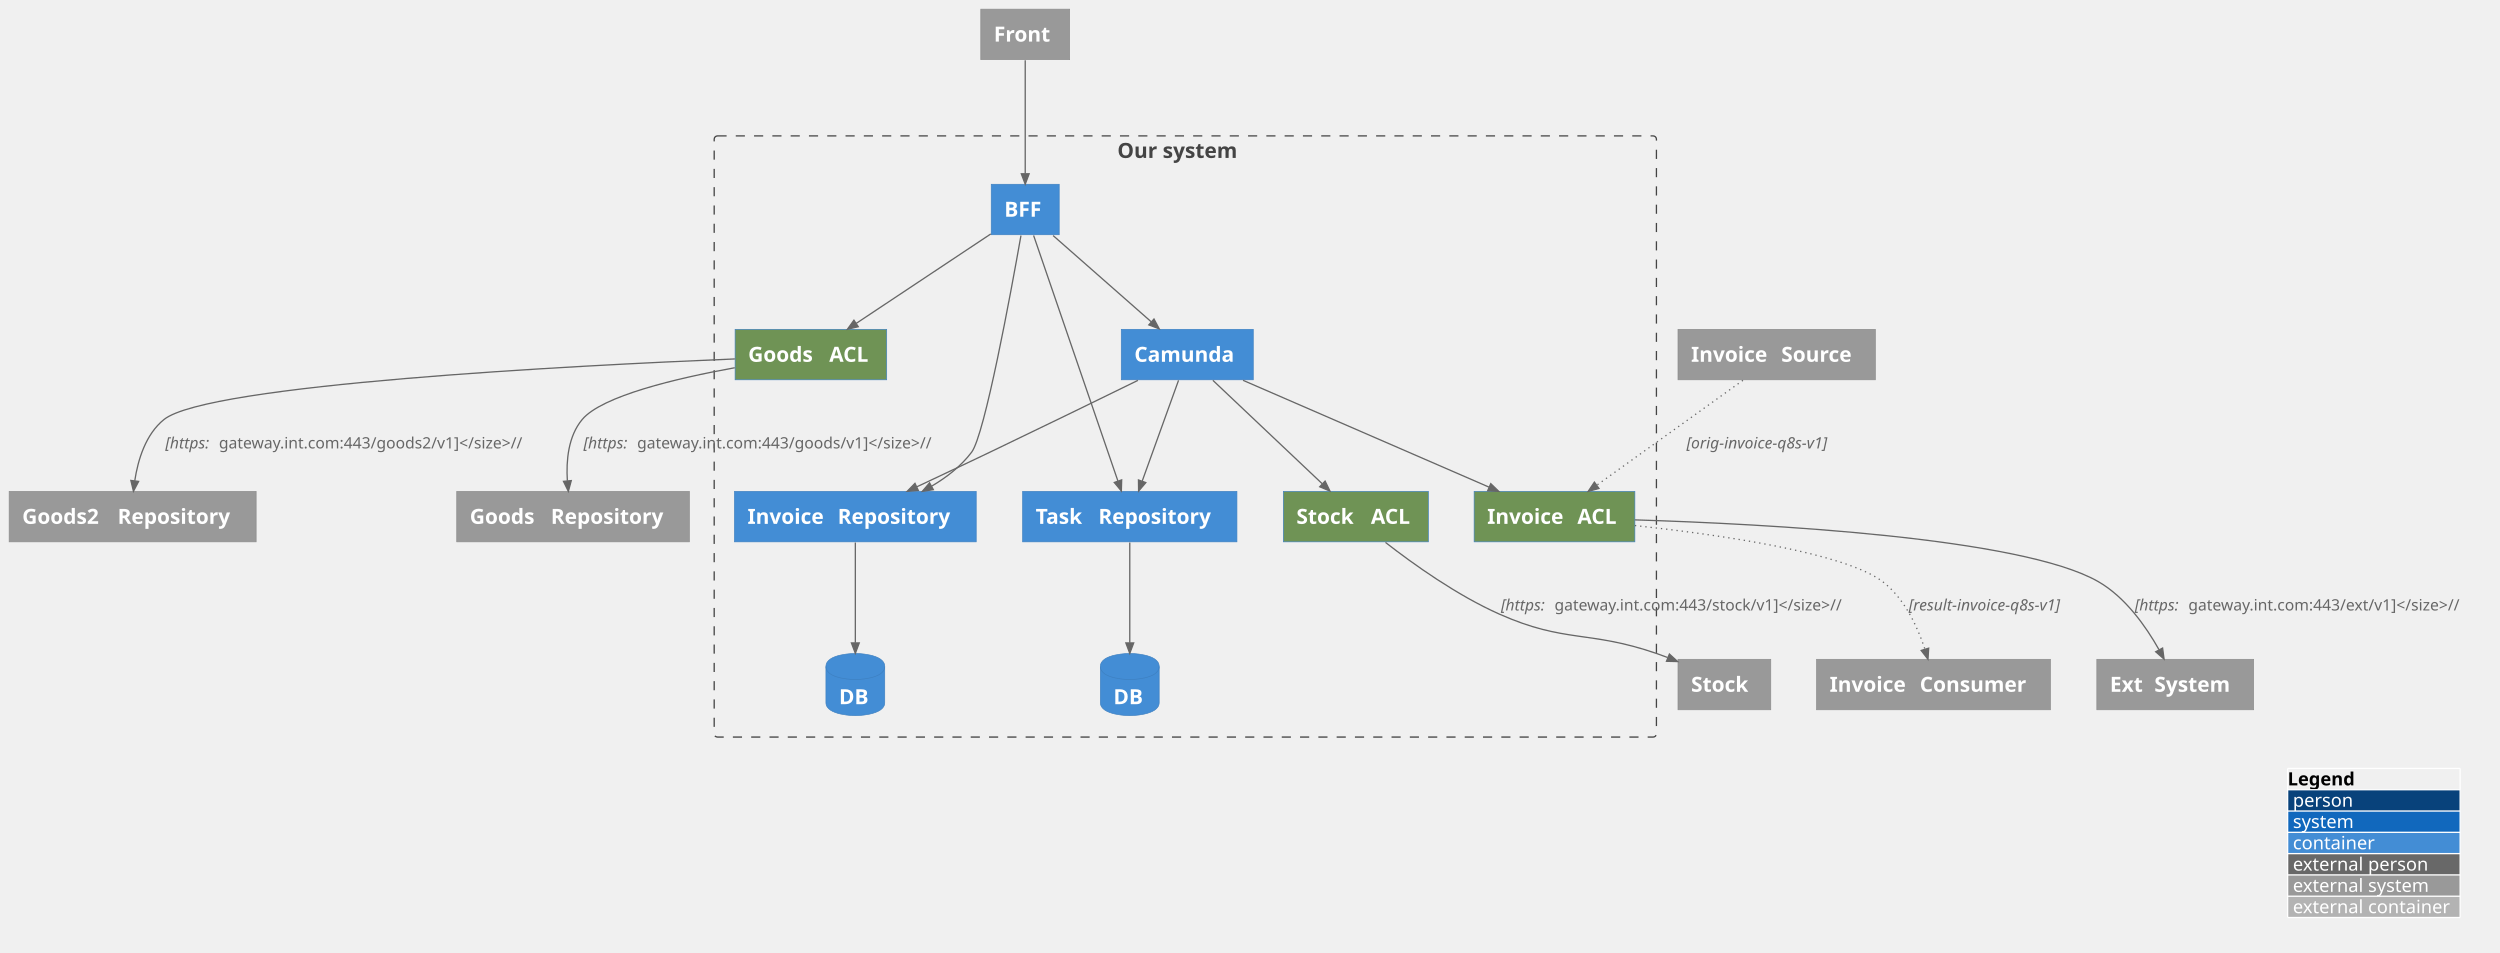
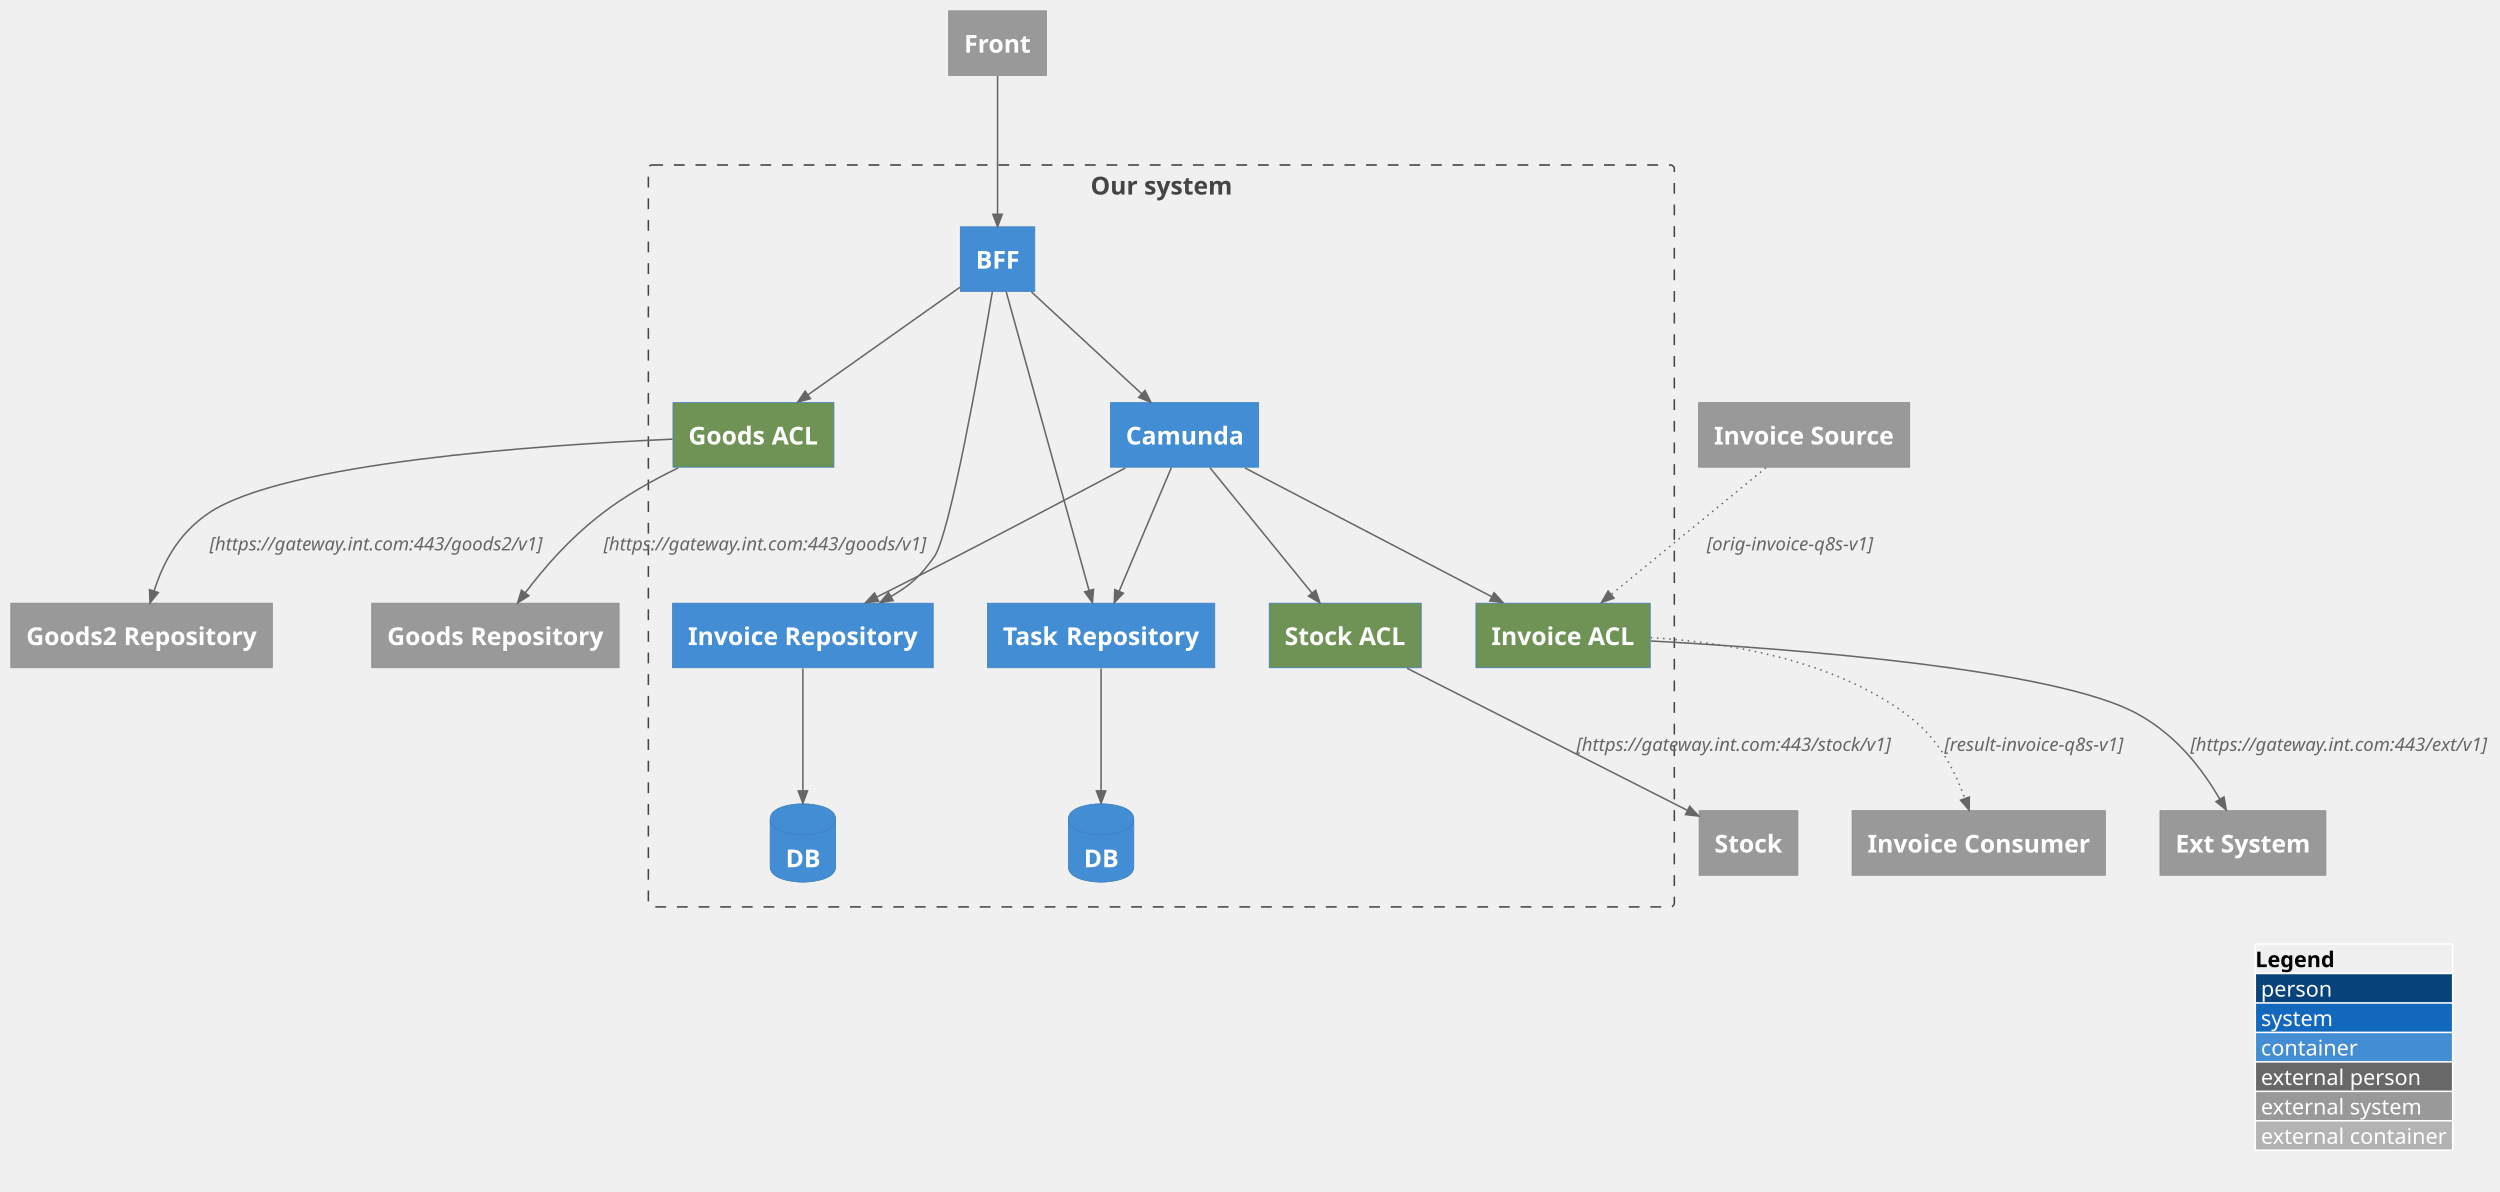
- <svg xmlns="http://www.w3.org/2000/svg" contentStyleType="text/css" height="729px" preserveAspectRatio="none" style="width:1913px;height:729px;background:#FFFFFF;" version="1.1" viewBox="0 0 1913 729" width="1913px" zoomAndPan="magnify">
+ <svg xmlns="http://www.w3.org/2000/svg" contentStyleType="text/css" data-diagram-type="DESCRIPTION" height="771px" preserveAspectRatio="none" style="width:1618px;height:771px;background:#FFFFFF;" version="1.1" viewBox="0 0 1618 771" width="1618px" zoomAndPan="magnify">
  <defs />
  <g>
-     <g id="cluster_our_system">
-       <rect fill="none" height="460" rx="2.5" ry="2.5" style="stroke:#444444;stroke-width:1.0;stroke-dasharray:7.0,7.0;" width="721" x="546.5" y="104" />
-       <text fill="#444444" font-family="sans-serif" font-size="16" font-weight="bold" lengthAdjust="spacing" textLength="104" x="855" y="120.852">Our system</text>
-     </g>
-     <g id="elem_bff">
-       <rect fill="#438DD5" height="38.625" style="stroke:#3C7FC0;stroke-width:0.5;" width="52" x="758.5" y="141" />
-       <text fill="#FFFFFF" font-family="sans-serif" font-size="16" font-weight="bold" lengthAdjust="spacing" textLength="32" x="768.5" y="165.852">BFF</text>
-     </g>
-     <g id="elem_goods_acl">
-       <rect fill="#6F9355" height="38.625" style="stroke:#3C7FC0;stroke-width:0.5;" width="116" x="562.5" y="252" />
-       <text fill="#FFFFFF" font-family="sans-serif" font-size="16" font-weight="bold" lengthAdjust="spacing" textLength="56" x="572.5" y="276.852">Goods</text>
-       <text fill="#FFFFFF" font-family="sans-serif" font-size="16" font-weight="bold" lengthAdjust="spacing" textLength="6" x="628.5" y="276.852"> </text>
-       <text fill="#FFFFFF" font-family="sans-serif" font-size="16" font-weight="bold" lengthAdjust="spacing" textLength="34" x="634.5" y="276.852">ACL</text>
-     </g>
-     <g id="elem_camunda">
-       <rect fill="#438DD5" height="38.625" style="stroke:#3C7FC0;stroke-width:0.5;" width="101" x="858" y="252" />
-       <text fill="#FFFFFF" font-family="sans-serif" font-size="16" font-weight="bold" lengthAdjust="spacing" textLength="81" x="868" y="276.852">Camunda</text>
-     </g>
-     <g id="elem_task_repository">
-       <rect fill="#438DD5" height="38.625" style="stroke:#3C7FC0;stroke-width:0.5;" width="164" x="782.5" y="376" />
-       <text fill="#FFFFFF" font-family="sans-serif" font-size="16" font-weight="bold" lengthAdjust="spacing" textLength="42" x="792.5" y="400.852">Task</text>
-       <text fill="#FFFFFF" font-family="sans-serif" font-size="16" font-weight="bold" lengthAdjust="spacing" textLength="6" x="834.5" y="400.852"> </text>
-       <text fill="#FFFFFF" font-family="sans-serif" font-size="16" font-weight="bold" lengthAdjust="spacing" textLength="96" x="840.5" y="400.852">Repository</text>
-     </g>
-     <g id="elem_invoice_repository">
-       <rect fill="#438DD5" height="38.625" style="stroke:#3C7FC0;stroke-width:0.5;" width="185" x="562" y="376" />
-       <text fill="#FFFFFF" font-family="sans-serif" font-size="16" font-weight="bold" lengthAdjust="spacing" textLength="63" x="572" y="400.852">Invoice</text>
-       <text fill="#FFFFFF" font-family="sans-serif" font-size="16" font-weight="bold" lengthAdjust="spacing" textLength="6" x="635" y="400.852"> </text>
-       <text fill="#FFFFFF" font-family="sans-serif" font-size="16" font-weight="bold" lengthAdjust="spacing" textLength="96" x="641" y="400.852">Repository</text>
-     </g>
-     <g id="elem_invoice_acl">
-       <rect fill="#6F9355" height="38.625" style="stroke:#3C7FC0;stroke-width:0.5;" width="123" x="1128" y="376" />
-       <text fill="#FFFFFF" font-family="sans-serif" font-size="16" font-weight="bold" lengthAdjust="spacing" textLength="63" x="1138" y="400.852">Invoice</text>
-       <text fill="#FFFFFF" font-family="sans-serif" font-size="16" font-weight="bold" lengthAdjust="spacing" textLength="6" x="1201" y="400.852"> </text>
-       <text fill="#FFFFFF" font-family="sans-serif" font-size="16" font-weight="bold" lengthAdjust="spacing" textLength="34" x="1207" y="400.852">ACL</text>
-     </g>
-     <g id="elem_stock_acl">
-       <rect fill="#6F9355" height="38.625" style="stroke:#3C7FC0;stroke-width:0.5;" width="111" x="982" y="376" />
-       <text fill="#FFFFFF" font-family="sans-serif" font-size="16" font-weight="bold" lengthAdjust="spacing" textLength="51" x="992" y="400.852">Stock</text>
-       <text fill="#FFFFFF" font-family="sans-serif" font-size="16" font-weight="bold" lengthAdjust="spacing" textLength="6" x="1043" y="400.852"> </text>
-       <text fill="#FFFFFF" font-family="sans-serif" font-size="16" font-weight="bold" lengthAdjust="spacing" textLength="34" x="1049" y="400.852">ACL</text>
-     </g>
-     <g id="elem_task_repository_db">
-       <path d="M842,510 C842,500 864.5,500 864.5,500 C864.5,500 887,500 887,510 L887,537.625 C887,547.625 864.5,547.625 864.5,547.625 C864.5,547.625 842,547.625 842,537.625 L842,510 " fill="#438DD5" style="stroke:#3C7FC0;stroke-width:0.5;" />
-       <path d="M842,510 C842,520 864.5,520 864.5,520 C864.5,520 887,520 887,510 " fill="none" style="stroke:#3C7FC0;stroke-width:0.5;" />
-       <text fill="#FFFFFF" font-family="sans-serif" font-size="16" font-weight="bold" lengthAdjust="spacing" textLength="25" x="852" y="538.852">DB</text>
-     </g>
-     <g id="elem_invoice_repository_db">
-       <path d="M632,510 C632,500 654.5,500 654.5,500 C654.5,500 677,500 677,510 L677,537.625 C677,547.625 654.5,547.625 654.5,547.625 C654.5,547.625 632,547.625 632,537.625 L632,510 " fill="#438DD5" style="stroke:#3C7FC0;stroke-width:0.5;" />
-       <path d="M632,510 C632,520 654.5,520 654.5,520 C654.5,520 677,520 677,510 " fill="none" style="stroke:#3C7FC0;stroke-width:0.5;" />
-       <text fill="#FFFFFF" font-family="sans-serif" font-size="16" font-weight="bold" lengthAdjust="spacing" textLength="25" x="642" y="538.852">DB</text>
-     </g>
-     <g id="elem_stock">
-       <rect fill="#999999" height="38.625" style="stroke:#8A8A8A;stroke-width:0.5;" width="71" x="1284" y="504.5" />
-       <text fill="#FFFFFF" font-family="sans-serif" font-size="16" font-weight="bold" lengthAdjust="spacing" textLength="51" x="1294" y="529.352">Stock</text>
-     </g>
-     <g id="elem_ext_system">
-       <rect fill="#999999" height="38.625" style="stroke:#8A8A8A;stroke-width:0.5;" width="120" x="1604.5" y="504.5" />
-       <text fill="#FFFFFF" font-family="sans-serif" font-size="16" font-weight="bold" lengthAdjust="spacing" textLength="28" x="1614.5" y="529.352">Ext</text>
-       <text fill="#FFFFFF" font-family="sans-serif" font-size="16" font-weight="bold" lengthAdjust="spacing" textLength="6" x="1642.5" y="529.352"> </text>
-       <text fill="#FFFFFF" font-family="sans-serif" font-size="16" font-weight="bold" lengthAdjust="spacing" textLength="66" x="1648.5" y="529.352">System</text>
-     </g>
-     <g id="elem_invoice_source">
-       <rect fill="#999999" height="38.625" style="stroke:#8A8A8A;stroke-width:0.5;" width="151" x="1284" y="252" />
-       <text fill="#FFFFFF" font-family="sans-serif" font-size="16" font-weight="bold" lengthAdjust="spacing" textLength="63" x="1294" y="276.852">Invoice</text>
-       <text fill="#FFFFFF" font-family="sans-serif" font-size="16" font-weight="bold" lengthAdjust="spacing" textLength="6" x="1357" y="276.852"> </text>
-       <text fill="#FFFFFF" font-family="sans-serif" font-size="16" font-weight="bold" lengthAdjust="spacing" textLength="62" x="1363" y="276.852">Source</text>
-     </g>
-     <g id="elem_invoice_dest">
-       <rect fill="#999999" height="38.625" style="stroke:#8A8A8A;stroke-width:0.5;" width="179" x="1390" y="504.5" />
-       <text fill="#FFFFFF" font-family="sans-serif" font-size="16" font-weight="bold" lengthAdjust="spacing" textLength="63" x="1400" y="529.352">Invoice</text>
-       <text fill="#FFFFFF" font-family="sans-serif" font-size="16" font-weight="bold" lengthAdjust="spacing" textLength="6" x="1463" y="529.352"> </text>
-       <text fill="#FFFFFF" font-family="sans-serif" font-size="16" font-weight="bold" lengthAdjust="spacing" textLength="90" x="1469" y="529.352">Consumer</text>
-     </g>
-     <g id="elem_goods_repository">
-       <rect fill="#999999" height="38.625" style="stroke:#8A8A8A;stroke-width:0.5;" width="178" x="349.5" y="376" />
-       <text fill="#FFFFFF" font-family="sans-serif" font-size="16" font-weight="bold" lengthAdjust="spacing" textLength="56" x="359.5" y="400.852">Goods</text>
-       <text fill="#FFFFFF" font-family="sans-serif" font-size="16" font-weight="bold" lengthAdjust="spacing" textLength="6" x="415.5" y="400.852"> </text>
-       <text fill="#FFFFFF" font-family="sans-serif" font-size="16" font-weight="bold" lengthAdjust="spacing" textLength="96" x="421.5" y="400.852">Repository</text>
-     </g>
-     <g id="elem_goods2_repository">
-       <rect fill="#999999" height="38.625" style="stroke:#8A8A8A;stroke-width:0.5;" width="189" x="7" y="376" />
-       <text fill="#FFFFFF" font-family="sans-serif" font-size="16" font-weight="bold" lengthAdjust="spacing" textLength="67" x="17" y="400.852">Goods2</text>
-       <text fill="#FFFFFF" font-family="sans-serif" font-size="16" font-weight="bold" lengthAdjust="spacing" textLength="6" x="84" y="400.852"> </text>
-       <text fill="#FFFFFF" font-family="sans-serif" font-size="16" font-weight="bold" lengthAdjust="spacing" textLength="96" x="90" y="400.852">Repository</text>
-     </g>
-     <g id="elem_front">
-       <rect fill="#999999" height="38.625" style="stroke:#8A8A8A;stroke-width:0.5;" width="68" x="750.5" y="7" />
-       <text fill="#FFFFFF" font-family="sans-serif" font-size="16" font-weight="bold" lengthAdjust="spacing" textLength="48" x="760.5" y="31.852">Front</text>
-     </g>
-     <g id="link_front_bff">
-       <path d="M784.5,46.13 C784.5,68.73 784.5,107 784.5,132.75 " fill="none" id="front-to-bff" style="stroke:#666666;stroke-width:1.0;" />
-       <polygon fill="#666666" points="784.5,140.96,787.5,132.96,781.5,132.96,784.5,140.96" style="stroke:#666666;stroke-width:1.0;" />
-       <text fill="#666666" font-family="sans-serif" font-size="0" lengthAdjust="spacing" textLength="0" x="785.5" y="77">.</text>
-     </g>
-     <g id="link_bff_camunda">
-       <path d="M805.82,180.24 C826.58,198.49 858.23,226.31 880.91,246.24 " fill="none" id="bff-to-camunda" style="stroke:#666666;stroke-width:1.0;" />
-       <polygon fill="#666666" points="887.05,251.64,883.03,244.101,879.064,248.603,887.05,251.64" style="stroke:#666666;stroke-width:1.0;" />
-       <text fill="#666666" font-family="sans-serif" font-size="0" lengthAdjust="spacing" textLength="0" x="850.5" y="211">.</text>
-     </g>
-     <g id="link_camunda_stock_acl">
-       <path d="M928.09,291.03 C950.44,312.17 987.08,346.82 1011.73,370.13 " fill="none" id="camunda-to-stock_acl" style="stroke:#666666;stroke-width:1.0;" />
-       <polygon fill="#666666" points="1017.72,375.8,1013.969,368.123,1009.846,372.482,1017.72,375.8" style="stroke:#666666;stroke-width:1.0;" />
-       <text fill="#666666" font-family="sans-serif" font-size="0" lengthAdjust="spacing" textLength="0" x="985.5" y="328.5">.</text>
-     </g>
-     <g id="link_stock_acl_stock">
-       <path d="M1060.16,415.06 C1081.49,431.68 1114.95,455.58 1147.5,470 C1197.76,492.27 1215.5,482.15 1267.5,500 C1270.33,500.97 1273.21,502.03 1276.1,503.15 " fill="none" id="stock_acl-to-stock" style="stroke:#666666;stroke-width:1.0;" />
-       <polygon fill="#666666" points="1283.73,506.23,1277.43,500.459,1275.188,506.024,1283.73,506.23" style="stroke:#666666;stroke-width:1.0;" />
-       <text fill="#666666" font-family="sans-serif" font-size="0" lengthAdjust="spacing" textLength="0" x="1292" y="446">.</text>
-       <text fill="#666666" font-family="sans-serif" font-size="12" font-style="italic" lengthAdjust="spacing" textLength="41" x="1148.5" y="467.139">[https:</text>
-       <text fill="#666666" font-family="sans-serif" font-size="12" lengthAdjust="spacing" textLength="246" x="1189.5" y="467.139">gateway.int.com:443/stock/v1]&lt;/size&gt;//</text>
-     </g>
-     <g id="link_bff_goods_acl">
-       <path d="M758.15,179.01 C730.2,197.59 685.93,227.02 655.17,247.46 " fill="none" id="bff-to-goods_acl" style="stroke:#666666;stroke-width:1.0;" />
-       <polygon fill="#666666" points="648.43,251.94,656.752,250.007,653.429,245.011,648.43,251.94" style="stroke:#666666;stroke-width:1.0;" />
-       <text fill="#666666" font-family="sans-serif" font-size="0" lengthAdjust="spacing" textLength="0" x="707.5" y="211">.</text>
-     </g>
-     <g id="link_goods_acl_goods_repository">
-       <path d="M562.25,281.4 C517.4,289.52 460.59,303 445.5,321 C434.8,333.76 433.16,352.51 434.14,367.87 " fill="none" id="goods_acl-to-goods_repository" style="stroke:#666666;stroke-width:1.0;" />
-       <polygon fill="#666666" points="434.91,376,437.14,367.752,431.167,368.32,434.91,376" style="stroke:#666666;stroke-width:1.0;" />
-       <text fill="#666666" font-family="sans-serif" font-size="0" lengthAdjust="spacing" textLength="0" x="592.5" y="322">.</text>
-       <text fill="#666666" font-family="sans-serif" font-size="12" font-style="italic" lengthAdjust="spacing" textLength="41" x="446.5" y="343.139">[https:</text>
-       <text fill="#666666" font-family="sans-serif" font-size="12" lengthAdjust="spacing" textLength="251" x="487.5" y="343.139">gateway.int.com:443/goods/v1]&lt;/size&gt;//</text>
-     </g>
-     <g id="link_goods_acl_goods2_repository">
-       <path d="M562.32,274.66 C438.82,279.75 158.96,294.14 125.5,321 C111.5,332.23 105.58,351.78 103.12,367.89 " fill="none" id="goods_acl-to-goods2_repository" style="stroke:#666666;stroke-width:1.0;" />
-       <polygon fill="#666666" points="102.12,375.94,106.082,368.37,100.128,367.631,102.12,375.94" style="stroke:#666666;stroke-width:1.0;" />
-       <text fill="#666666" font-family="sans-serif" font-size="0" lengthAdjust="spacing" textLength="0" x="276.5" y="322">.</text>
-       <text fill="#666666" font-family="sans-serif" font-size="12" font-style="italic" lengthAdjust="spacing" textLength="41" x="126.5" y="343.139">[https:</text>
-       <text fill="#666666" font-family="sans-serif" font-size="12" lengthAdjust="spacing" textLength="259" x="167.5" y="343.139">gateway.int.com:443/goods2/v1]&lt;/size&gt;//</text>
-     </g>
-     <g id="link_bff_task_repository">
-       <path d="M790.91,180.17 C805.07,221.41 839.05,320.38 855.4,368.01 " fill="none" id="bff-to-task_repository" style="stroke:#666666;stroke-width:1.0;" />
-       <polygon fill="#666666" points="858.06,375.74,858.299,367.199,852.624,369.148,858.06,375.74" style="stroke:#666666;stroke-width:1.0;" />
-       <text fill="#666666" font-family="sans-serif" font-size="0" lengthAdjust="spacing" textLength="0" x="828.5" y="266.5">.</text>
-     </g>
-     <g id="link_task_repository_task_repository_db">
-       <path d="M864.5,415.17 C864.5,435.33 864.5,467.8 864.5,491.84 " fill="none" id="task_repository-to-task_repository_db" style="stroke:#666666;stroke-width:1.0;" />
-       <polygon fill="#666666" points="864.5,499.96,867.5,491.96,861.5,491.96,864.5,499.96" style="stroke:#666666;stroke-width:1.0;" />
-       <text fill="#666666" font-family="sans-serif" font-size="0" lengthAdjust="spacing" textLength="0" x="865.5" y="452.5">.</text>
-     </g>
-     <g id="link_bff_invoice_repository">
-       <path d="M781.24,180.24 C773.43,224.48 753.51,332.7 743.5,346 C735.52,356.59 724.53,365.15 712.99,371.96 " fill="none" id="bff-to-invoice_repository" style="stroke:#666666;stroke-width:1.0;" />
-       <polygon fill="#666666" points="705.76,375.97,714.211,374.71,711.299,369.464,705.76,375.97" style="stroke:#666666;stroke-width:1.0;" />
-       <text fill="#666666" font-family="sans-serif" font-size="0" lengthAdjust="spacing" textLength="0" x="768.5" y="266.5">.</text>
-     </g>
-     <g id="link_invoice_repository_invoice_repository_db">
-       <path d="M654.5,415.17 C654.5,435.33 654.5,467.8 654.5,491.84 " fill="none" id="invoice_repository-to-invoice_repository_db" style="stroke:#666666;stroke-width:1.0;" />
-       <polygon fill="#666666" points="654.5,499.96,657.5,491.96,651.5,491.96,654.5,499.96" style="stroke:#666666;stroke-width:1.0;" />
-       <text fill="#666666" font-family="sans-serif" font-size="0" lengthAdjust="spacing" textLength="0" x="655.5" y="452.5">.</text>
-     </g>
-     <g id="link_camunda_task_repository">
-       <path d="M901.82,291.03 C894.42,311.54 882.43,344.77 874.05,368.03 " fill="none" id="camunda-to-task_repository" style="stroke:#666666;stroke-width:1.0;" />
-       <polygon fill="#666666" points="871.25,375.8,876.789,369.295,871.146,367.257,871.25,375.8" style="stroke:#666666;stroke-width:1.0;" />
-       <text fill="#666666" font-family="sans-serif" font-size="0" lengthAdjust="spacing" textLength="0" x="890.5" y="328.5">.</text>
-     </g>
-     <g id="link_camunda_invoice_repository">
-       <path d="M870.71,291.06 C840.21,306 796.16,327.49 757.5,346 C739.25,354.74 719.12,364.24 701.54,372.51 " fill="none" id="camunda-to-invoice_repository" style="stroke:#666666;stroke-width:1.0;" />
-       <polygon fill="#666666" points="694.17,375.96,702.687,375.276,700.137,369.845,694.17,375.96" style="stroke:#666666;stroke-width:1.0;" />
-       <text fill="#666666" font-family="sans-serif" font-size="0" lengthAdjust="spacing" textLength="0" x="807.5" y="328.5">.</text>
-     </g>
-     <g id="link_camunda_invoice_acl">
-       <path d="M951.18,291.03 C1001.77,312.99 1085.95,349.54 1139.53,372.81 " fill="none" id="camunda-to-invoice_acl" style="stroke:#666666;stroke-width:1.0;" />
-       <polygon fill="#666666" points="1146.88,376,1140.735,370.064,1138.347,375.568,1146.88,376" style="stroke:#666666;stroke-width:1.0;" />
-       <text fill="#666666" font-family="sans-serif" font-size="0" lengthAdjust="spacing" textLength="0" x="1074.5" y="328.5">.</text>
-     </g>
-     <g id="link_invoice_source_invoice_acl">
-       <path d="M1333.68,291.03 C1303.76,312.5 1254.43,347.9 1221.95,371.22 " fill="none" id="invoice_source-to-invoice_acl" style="stroke:#666666;stroke-width:1.0;stroke-dasharray:1.0,3.0;" />
-       <polygon fill="#666666" points="1215.28,376,1223.527,373.767,1220.025,368.895,1215.28,376" style="stroke:#666666;stroke-width:1.0;" />
-       <text fill="#666666" font-family="sans-serif" font-size="0" lengthAdjust="spacing" textLength="0" x="1353" y="322">.</text>
-       <text fill="#666666" font-family="sans-serif" font-size="12" font-style="italic" lengthAdjust="spacing" textLength="125" x="1290.5" y="343.139">[orig-invoice-q8s-v1]</text>
-     </g>
-     <g id="link_invoice_acl_invoice_dest">
-       <path d="M1251.04,402.14 C1315.49,409.12 1411.33,422.87 1440.5,445 C1457.08,457.58 1467.11,479.15 1472.83,496.42 " fill="none" id="invoice_acl-to-invoice_dest" style="stroke:#666666;stroke-width:1.0;stroke-dasharray:1.0,3.0;" />
-       <polygon fill="#666666" points="1475.3,504.5,1475.828,495.972,1470.091,497.728,1475.3,504.5" style="stroke:#666666;stroke-width:1.0;" />
-       <text fill="#666666" font-family="sans-serif" font-size="0" lengthAdjust="spacing" textLength="0" x="1528.5" y="446">.</text>
-       <text fill="#666666" font-family="sans-serif" font-size="12" font-style="italic" lengthAdjust="spacing" textLength="136" x="1460.5" y="467.139">[result-invoice-q8s-v1]</text>
-     </g>
-     <g id="link_invoice_acl_ext_system">
-       <path d="M1251.01,397.81 C1351.72,400.92 1546.49,411.24 1605.5,445 C1626.26,456.88 1642.04,479.3 1652.03,497.07 " fill="none" id="invoice_acl-to-ext_system" style="stroke:#666666;stroke-width:1.0;" />
-       <polygon fill="#666666" points="1655.96,504.36,1654.815,495.893,1649.53,498.734,1655.96,504.36" style="stroke:#666666;stroke-width:1.0;" />
-       <text fill="#666666" font-family="sans-serif" font-size="0" lengthAdjust="spacing" textLength="0" x="1769.5" y="446">.</text>
-       <text fill="#666666" font-family="sans-serif" font-size="12" font-style="italic" lengthAdjust="spacing" textLength="41" x="1633.5" y="467.139">[https:</text>
-       <text fill="#666666" font-family="sans-serif" font-size="12" lengthAdjust="spacing" textLength="231" x="1674.5" y="467.139">gateway.int.com:443/ext/v1]&lt;/size&gt;//</text>
-     </g>
-     <text fill="#000000" font-family="sans-serif" font-size="14" font-weight="bold" lengthAdjust="spacing" textLength="59" x="1750.5" y="600.995">Legend</text>
-     <text fill="#FFFFFF" font-family="sans-serif" font-size="14" lengthAdjust="spacing" textLength="4" x="1809.5" y="600.995"> </text>
-     <rect fill="#08427B" height="16.297" style="stroke:none;stroke-width:1.0;" width="132" x="1750.5" y="604.297" />
-     <text fill="#FFFFFF" font-family="sans-serif" font-size="14" lengthAdjust="spacing" textLength="49" x="1754.5" y="617.292">person</text>
-     <rect fill="#1168BD" height="16.297" style="stroke:none;stroke-width:1.0;" width="132" x="1750.5" y="620.594" />
-     <text fill="#FFFFFF" font-family="sans-serif" font-size="14" lengthAdjust="spacing" textLength="50" x="1754.5" y="633.589">system</text>
-     <rect fill="#438DD5" height="16.297" style="stroke:none;stroke-width:1.0;" width="132" x="1750.5" y="636.891" />
-     <text fill="#FFFFFF" font-family="sans-serif" font-size="14" lengthAdjust="spacing" textLength="65" x="1754.5" y="649.886">container</text>
-     <rect fill="#686868" height="16.297" style="stroke:none;stroke-width:1.0;" width="132" x="1750.5" y="653.188" />
-     <text fill="#FFFFFF" font-family="sans-serif" font-size="14" lengthAdjust="spacing" textLength="108" x="1754.5" y="666.183">external person</text>
-     <rect fill="#999999" height="16.297" style="stroke:none;stroke-width:1.0;" width="132" x="1750.5" y="669.484" />
-     <text fill="#FFFFFF" font-family="sans-serif" font-size="14" lengthAdjust="spacing" textLength="109" x="1754.5" y="682.48">external system</text>
-     <rect fill="#B3B3B3" height="16.297" style="stroke:none;stroke-width:1.0;" width="132" x="1750.5" y="685.781" />
-     <text fill="#FFFFFF" font-family="sans-serif" font-size="14" lengthAdjust="spacing" textLength="124" x="1754.5" y="698.776">external container</text>
-     <line style="stroke:#FFFFFF;stroke-width:1.0;" x1="1750.5" x2="1882.5" y1="588" y2="588" />
-     <line style="stroke:#FFFFFF;stroke-width:1.0;" x1="1750.5" x2="1882.5" y1="604.297" y2="604.297" />
-     <line style="stroke:#FFFFFF;stroke-width:1.0;" x1="1750.5" x2="1882.5" y1="620.594" y2="620.594" />
-     <line style="stroke:#FFFFFF;stroke-width:1.0;" x1="1750.5" x2="1882.5" y1="636.891" y2="636.891" />
-     <line style="stroke:#FFFFFF;stroke-width:1.0;" x1="1750.5" x2="1882.5" y1="653.188" y2="653.188" />
-     <line style="stroke:#FFFFFF;stroke-width:1.0;" x1="1750.5" x2="1882.5" y1="669.484" y2="669.484" />
-     <line style="stroke:#FFFFFF;stroke-width:1.0;" x1="1750.5" x2="1882.5" y1="685.781" y2="685.781" />
-     <line style="stroke:#FFFFFF;stroke-width:1.0;" x1="1750.5" x2="1882.5" y1="702.078" y2="702.078" />
-     <line style="stroke:#FFFFFF;stroke-width:1.0;" x1="1750.5" x2="1750.5" y1="588" y2="702.078" />
-     <line style="stroke:#FFFFFF;stroke-width:1.0;" x1="1882.5" x2="1882.5" y1="588" y2="702.078" />
+     <g class="cluster" data-entity="our_system" data-source-line="1660" data-uid="ent0009" id="cluster_our_system">
+       <rect fill="none" height="480.17" rx="2.5" ry="2.5" style="stroke:#444444;stroke-width:1;stroke-dasharray:7,7;" width="664" x="419.62" y="106.79" />
+       <text fill="#444444" font-family="sans-serif" font-size="16" font-weight="bold" lengthAdjust="spacing" textLength="91.664" x="705.788" y="125.894">Our system</text>
+     </g>
+     <g class="entity" data-entity="bff" data-source-line="76" data-uid="ent0010" id="entity_bff">
+       <rect fill="#438DD5" height="41.792" style="stroke:#3C7FC0;stroke-width:0.5;" width="48.208" x="621.52" y="146.79" />
+       <text fill="#FFFFFF" font-family="sans-serif" font-size="16" font-weight="bold" lengthAdjust="spacing" textLength="28.208" x="631.52" y="173.894">BFF</text>
+     </g>
+     <g class="entity" data-entity="goods_acl" data-source-line="76" data-uid="ent0011" id="entity_goods_acl">
+       <rect fill="#6F9355" height="41.792" style="stroke:#3C7FC0;stroke-width:0.5;" width="104.176" x="435.54" y="260.58" />
+       <text fill="#FFFFFF" font-family="sans-serif" font-size="16" font-weight="bold" lengthAdjust="spacing" textLength="49.728" x="445.54" y="287.684">Goods</text>
+       <text fill="#FFFFFF" font-family="sans-serif" font-size="16" font-weight="bold" lengthAdjust="spacing" textLength="4.16" x="495.268" y="287.684"> </text>
+       <text fill="#FFFFFF" font-family="sans-serif" font-size="16" font-weight="bold" lengthAdjust="spacing" textLength="30.288" x="499.428" y="287.684">ACL</text>
+     </g>
+     <g class="entity" data-entity="camunda" data-source-line="76" data-uid="ent0012" id="entity_camunda">
+       <rect fill="#438DD5" height="41.792" style="stroke:#3C7FC0;stroke-width:0.5;" width="95.952" x="718.65" y="260.58" />
+       <text fill="#FFFFFF" font-family="sans-serif" font-size="16" font-weight="bold" lengthAdjust="spacing" textLength="75.952" x="728.65" y="287.684">Camunda</text>
+     </g>
+     <g class="entity" data-entity="task_repository" data-source-line="76" data-uid="ent0013" id="entity_task_repository">
+       <rect fill="#438DD5" height="41.792" style="stroke:#3C7FC0;stroke-width:0.5;" width="147.136" x="639.06" y="390.38" />
+       <text fill="#FFFFFF" font-family="sans-serif" font-size="16" font-weight="bold" lengthAdjust="spacing" textLength="36.768" x="649.06" y="417.484">Task</text>
+       <text fill="#FFFFFF" font-family="sans-serif" font-size="16" font-weight="bold" lengthAdjust="spacing" textLength="4.16" x="685.828" y="417.484"> </text>
+       <text fill="#FFFFFF" font-family="sans-serif" font-size="16" font-weight="bold" lengthAdjust="spacing" textLength="86.208" x="689.988" y="417.484">Repository</text>
+     </g>
+     <g class="entity" data-entity="invoice_repository" data-source-line="76" data-uid="ent0014" id="entity_invoice_repository">
+       <rect fill="#438DD5" height="41.792" style="stroke:#3C7FC0;stroke-width:0.5;" width="168.72" x="435.26" y="390.38" />
+       <text fill="#FFFFFF" font-family="sans-serif" font-size="16" font-weight="bold" lengthAdjust="spacing" textLength="58.352" x="445.26" y="417.484">Invoice</text>
+       <text fill="#FFFFFF" font-family="sans-serif" font-size="16" font-weight="bold" lengthAdjust="spacing" textLength="4.16" x="503.612" y="417.484"> </text>
+       <text fill="#FFFFFF" font-family="sans-serif" font-size="16" font-weight="bold" lengthAdjust="spacing" textLength="86.208" x="507.772" y="417.484">Repository</text>
+     </g>
+     <g class="entity" data-entity="invoice_acl" data-source-line="76" data-uid="ent0015" id="entity_invoice_acl">
+       <rect fill="#6F9355" height="41.792" style="stroke:#3C7FC0;stroke-width:0.5;" width="112.8" x="955.22" y="390.38" />
+       <text fill="#FFFFFF" font-family="sans-serif" font-size="16" font-weight="bold" lengthAdjust="spacing" textLength="58.352" x="965.22" y="417.484">Invoice</text>
+       <text fill="#FFFFFF" font-family="sans-serif" font-size="16" font-weight="bold" lengthAdjust="spacing" textLength="4.16" x="1023.572" y="417.484"> </text>
+       <text fill="#FFFFFF" font-family="sans-serif" font-size="16" font-weight="bold" lengthAdjust="spacing" textLength="30.288" x="1027.732" y="417.484">ACL</text>
+     </g>
+     <g class="entity" data-entity="stock_acl" data-source-line="76" data-uid="ent0016" id="entity_stock_acl">
+       <rect fill="#6F9355" height="41.792" style="stroke:#3C7FC0;stroke-width:0.5;" width="98.384" x="821.43" y="390.38" />
+       <text fill="#FFFFFF" font-family="sans-serif" font-size="16" font-weight="bold" lengthAdjust="spacing" textLength="43.936" x="831.43" y="417.484">Stock</text>
+       <text fill="#FFFFFF" font-family="sans-serif" font-size="16" font-weight="bold" lengthAdjust="spacing" textLength="4.16" x="875.366" y="417.484"> </text>
+       <text fill="#FFFFFF" font-family="sans-serif" font-size="16" font-weight="bold" lengthAdjust="spacing" textLength="30.288" x="879.526" y="417.484">ACL</text>
+     </g>
+     <g class="entity" data-entity="task_repository_db" data-source-line="80" data-uid="ent0017" id="entity_task_repository_db">
+       <path d="M691.45,530.17 C691.45,520.17 712.626,520.17 712.626,520.17 C712.626,520.17 733.802,520.17 733.802,530.17 L733.802,560.962 C733.802,570.962 712.626,570.962 712.626,570.962 C712.626,570.962 691.45,570.962 691.45,560.962 L691.45,530.17" fill="#438DD5" style="stroke:#3C7FC0;stroke-width:0.5;" />
+       <path d="M691.45,530.17 C691.45,540.17 712.626,540.17 712.626,540.17 C712.626,540.17 733.802,540.17 733.802,530.17" fill="none" style="stroke:#3C7FC0;stroke-width:0.5;" />
+       <text fill="#FFFFFF" font-family="sans-serif" font-size="16" font-weight="bold" lengthAdjust="spacing" textLength="22.352" x="701.45" y="561.274">DB</text>
+     </g>
+     <g class="entity" data-entity="invoice_repository_db" data-source-line="80" data-uid="ent0018" id="entity_invoice_repository_db">
+       <path d="M498.45,530.17 C498.45,520.17 519.626,520.17 519.626,520.17 C519.626,520.17 540.802,520.17 540.802,530.17 L540.802,560.962 C540.802,570.962 519.626,570.962 519.626,570.962 C519.626,570.962 498.45,570.962 498.45,560.962 L498.45,530.17" fill="#438DD5" style="stroke:#3C7FC0;stroke-width:0.5;" />
+       <path d="M498.45,530.17 C498.45,540.17 519.626,540.17 519.626,540.17 C519.626,540.17 540.802,540.17 540.802,530.17" fill="none" style="stroke:#3C7FC0;stroke-width:0.5;" />
+       <text fill="#FFFFFF" font-family="sans-serif" font-size="16" font-weight="bold" lengthAdjust="spacing" textLength="22.352" x="508.45" y="561.274">DB</text>
+     </g>
+     <g class="entity" data-entity="stock" data-source-line="413" data-uid="ent0002" id="entity_stock">
+       <rect fill="#999999" height="41.792" style="stroke:#8A8A8A;stroke-width:0.5;" width="63.936" x="1099.66" y="524.67" />
+       <text fill="#FFFFFF" font-family="sans-serif" font-size="16" font-weight="bold" lengthAdjust="spacing" textLength="43.936" x="1109.66" y="551.774">Stock</text>
+     </g>
+     <g class="entity" data-entity="ext_system" data-source-line="413" data-uid="ent0003" id="entity_ext_system">
+       <rect fill="#999999" height="41.792" style="stroke:#8A8A8A;stroke-width:0.5;" width="107.392" x="1397.93" y="524.67" />
+       <text fill="#FFFFFF" font-family="sans-serif" font-size="16" font-weight="bold" lengthAdjust="spacing" textLength="25.152" x="1407.93" y="551.774">Ext</text>
+       <text fill="#FFFFFF" font-family="sans-serif" font-size="16" font-weight="bold" lengthAdjust="spacing" textLength="4.16" x="1433.082" y="551.774"> </text>
+       <text fill="#FFFFFF" font-family="sans-serif" font-size="16" font-weight="bold" lengthAdjust="spacing" textLength="58.08" x="1437.242" y="551.774">System</text>
+     </g>
+     <g class="entity" data-entity="invoice_source" data-source-line="413" data-uid="ent0004" id="entity_invoice_source">
+       <rect fill="#999999" height="41.792" style="stroke:#8A8A8A;stroke-width:0.5;" width="136.688" x="1099.28" y="260.58" />
+       <text fill="#FFFFFF" font-family="sans-serif" font-size="16" font-weight="bold" lengthAdjust="spacing" textLength="58.352" x="1109.28" y="287.684">Invoice</text>
+       <text fill="#FFFFFF" font-family="sans-serif" font-size="16" font-weight="bold" lengthAdjust="spacing" textLength="4.16" x="1167.632" y="287.684"> </text>
+       <text fill="#FFFFFF" font-family="sans-serif" font-size="16" font-weight="bold" lengthAdjust="spacing" textLength="54.176" x="1171.792" y="287.684">Source</text>
+     </g>
+     <g class="entity" data-entity="invoice_dest" data-source-line="413" data-uid="ent0005" id="entity_invoice_dest">
+       <rect fill="#999999" height="41.792" style="stroke:#8A8A8A;stroke-width:0.5;" width="163.92" x="1198.66" y="524.67" />
+       <text fill="#FFFFFF" font-family="sans-serif" font-size="16" font-weight="bold" lengthAdjust="spacing" textLength="58.352" x="1208.66" y="551.774">Invoice</text>
+       <text fill="#FFFFFF" font-family="sans-serif" font-size="16" font-weight="bold" lengthAdjust="spacing" textLength="4.16" x="1267.012" y="551.774"> </text>
+       <text fill="#FFFFFF" font-family="sans-serif" font-size="16" font-weight="bold" lengthAdjust="spacing" textLength="81.408" x="1271.172" y="551.774">Consumer</text>
+     </g>
+     <g class="entity" data-entity="goods_repository" data-source-line="413" data-uid="ent0006" id="entity_goods_repository">
+       <rect fill="#999999" height="41.792" style="stroke:#8A8A8A;stroke-width:0.5;" width="160.096" x="240.58" y="390.38" />
+       <text fill="#FFFFFF" font-family="sans-serif" font-size="16" font-weight="bold" lengthAdjust="spacing" textLength="49.728" x="250.58" y="417.484">Goods</text>
+       <text fill="#FFFFFF" font-family="sans-serif" font-size="16" font-weight="bold" lengthAdjust="spacing" textLength="4.16" x="300.308" y="417.484"> </text>
+       <text fill="#FFFFFF" font-family="sans-serif" font-size="16" font-weight="bold" lengthAdjust="spacing" textLength="86.208" x="304.468" y="417.484">Repository</text>
+     </g>
+     <g class="entity" data-entity="goods2_repository" data-source-line="413" data-uid="ent0007" id="entity_goods2_repository">
+       <rect fill="#999999" height="41.792" style="stroke:#8A8A8A;stroke-width:0.5;" width="169.248" x="7" y="390.38" />
+       <text fill="#FFFFFF" font-family="sans-serif" font-size="16" font-weight="bold" lengthAdjust="spacing" textLength="58.88" x="17" y="417.484">Goods2</text>
+       <text fill="#FFFFFF" font-family="sans-serif" font-size="16" font-weight="bold" lengthAdjust="spacing" textLength="4.16" x="75.88" y="417.484"> </text>
+       <text fill="#FFFFFF" font-family="sans-serif" font-size="16" font-weight="bold" lengthAdjust="spacing" textLength="86.208" x="80.04" y="417.484">Repository</text>
+     </g>
+     <g class="entity" data-entity="front" data-source-line="413" data-uid="ent0008" id="entity_front">
+       <rect fill="#999999" height="41.792" style="stroke:#8A8A8A;stroke-width:0.5;" width="63.28" x="613.98" y="7" />
+       <text fill="#FFFFFF" font-family="sans-serif" font-size="16" font-weight="bold" lengthAdjust="spacing" textLength="43.28" x="623.98" y="34.104">Front</text>
+     </g>
+     <g class="link" data-entity-1="front" data-entity-2="bff" data-source-line="1773" data-uid="lnk19" id="link_front_bff">
+       <path d="M645.62,49.23 C645.62,75.43 645.62,112.7 645.62,138.72" fill="none" id="front-to-bff" style="stroke:#666666;stroke-width:1;" />
+       <polygon fill="#666666" points="645.62,146.72,648.62,138.72,642.62,138.72,645.62,146.72" style="stroke:#666666;stroke-width:1;" />
+       <text fill="#666666" font-family="sans-serif" font-size="0" lengthAdjust="spacing" textLength="0" x="646.62" y="79.79">.</text>
+     </g>
+     <g class="link" data-entity-1="bff" data-entity-2="camunda" data-source-line="1773" data-uid="lnk20" id="link_bff_camunda">
+       <path d="M667.54,188.93 C689.47,209.19 717.125,234.75 738.995,254.96" fill="none" id="bff-to-camunda" style="stroke:#666666;stroke-width:1;" />
+       <polygon fill="#666666" points="744.87,260.39,741.031,252.757,736.958,257.164,744.87,260.39" style="stroke:#666666;stroke-width:1;" />
+       <text fill="#666666" font-family="sans-serif" font-size="0" lengthAdjust="spacing" textLength="0" x="710.75" y="219.58">.</text>
+     </g>
+     <g class="link" data-entity-1="camunda" data-entity-2="stock_acl" data-source-line="1773" data-uid="lnk21" id="link_camunda_stock_acl">
+       <path d="M783.1,302.73 C802.58,326.66 829.731,360.025 849.171,383.915" fill="none" id="camunda-to-stock_acl" style="stroke:#666666;stroke-width:1;" />
+       <polygon fill="#666666" points="854.22,390.12,851.498,382.021,846.844,385.808,854.22,390.12" style="stroke:#666666;stroke-width:1;" />
+       <text fill="#666666" font-family="sans-serif" font-size="0" lengthAdjust="spacing" textLength="0" x="828.94" y="341.38">.</text>
+     </g>
+     <g class="link" data-entity-1="stock_acl" data-entity-2="stock" data-source-line="1773" data-uid="lnk22" id="link_stock_acl_stock">
+       <path d="M910.67,432.54 C953.49,454.21 1023.37,489.59 1083.62,520.17 C1088.71,522.75 1086.969,521.854 1092.219,524.524" fill="none" id="stock_acl-to-stock" style="stroke:#666666;stroke-width:1;" />
+       <polygon fill="#666666" points="1099.35,528.15,1093.579,521.849,1090.859,527.197,1099.35,528.15" style="stroke:#666666;stroke-width:1;" />
+       <text fill="#666666" font-family="sans-serif" font-size="0" lengthAdjust="spacing" textLength="0" x="1122.375" y="463.17">.</text>
+       <text fill="#666666" font-family="sans-serif" font-size="12" font-style="italic" lengthAdjust="spacing" textLength="204.289" x="1020.23" y="485.998">[https://gateway.int.com:443/stock/v1]</text>
+     </g>
+     <g class="link" data-entity-1="bff" data-entity-2="goods_acl" data-source-line="1773" data-uid="lnk23" id="link_bff_goods_acl">
+       <path d="M621.28,185.91 C592.98,205.94 552.84,234.339 522.81,255.589" fill="none" id="bff-to-goods_acl" style="stroke:#666666;stroke-width:1;" />
+       <polygon fill="#666666" points="516.28,260.21,524.543,258.038,521.077,253.14,516.28,260.21" style="stroke:#666666;stroke-width:1;" />
+       <text fill="#666666" font-family="sans-serif" font-size="0" lengthAdjust="spacing" textLength="0" x="572.36" y="219.58">.</text>
+     </g>
+     <g class="link" data-entity-1="goods_acl" data-entity-2="goods_repository" data-source-line="1773" data-uid="lnk24" id="link_goods_acl_goods_repository">
+       <path d="M438.88,302.83 C422.44,310.83 404.5,320.87 389.62,332.38 C368.05,349.07 352.758,366.799 339.878,383.759" fill="none" id="goods_acl-to-goods_repository" style="stroke:#666666;stroke-width:1;" />
+       <polygon fill="#666666" points="335.04,390.13,342.267,385.573,337.489,381.945,335.04,390.13" style="stroke:#666666;stroke-width:1;" />
+       <text fill="#666666" font-family="sans-serif" font-size="0" lengthAdjust="spacing" textLength="0" x="495.411" y="333.38">.</text>
+       <text fill="#666666" font-family="sans-serif" font-size="12" font-style="italic" lengthAdjust="spacing" textLength="209.581" x="390.62" y="356.208">[https://gateway.int.com:443/goods/v1]</text>
+     </g>
+     <g class="link" data-entity-1="goods_acl" data-entity-2="goods2_repository" data-source-line="1773" data-uid="lnk25" id="link_goods_acl_goods2_repository">
+       <path d="M435.25,284.23 C349.11,288.02 182.34,299.49 134.62,332.38 C114.78,346.05 105.676,364.389 99.626,382.569" fill="none" id="goods_acl-to-goods2_repository" style="stroke:#666666;stroke-width:1;" />
+       <polygon fill="#666666" points="97.1,390.16,102.473,383.517,96.779,381.622,97.1,390.16" style="stroke:#666666;stroke-width:1;" />
+       <text fill="#666666" font-family="sans-serif" font-size="0" lengthAdjust="spacing" textLength="0" x="243.717" y="333.38">.</text>
+       <text fill="#666666" font-family="sans-serif" font-size="12" font-style="italic" lengthAdjust="spacing" textLength="216.194" x="135.62" y="356.208">[https://gateway.int.com:443/goods2/v1]</text>
+     </g>
+     <g class="link" data-entity-1="bff" data-entity-2="task_repository" data-source-line="1773" data-uid="lnk26" id="link_bff_task_repository">
+       <path d="M651.22,188.87 C663.83,234.34 692.211,336.691 704.861,382.271" fill="none" id="bff-to-task_repository" style="stroke:#666666;stroke-width:1;" />
+       <polygon fill="#666666" points="707,389.98,707.751,381.469,701.97,383.074,707,389.98" style="stroke:#666666;stroke-width:1;" />
+       <text fill="#666666" font-family="sans-serif" font-size="0" lengthAdjust="spacing" textLength="0" x="683.47" y="276.48">.</text>
+     </g>
+     <g class="link" data-entity-1="task_repository" data-entity-2="task_repository_db" data-source-line="1773" data-uid="lnk27" id="link_task_repository_task_repository_db">
+       <path d="M712.62,432.65 C712.62,456.14 712.62,486.71 712.62,511.88" fill="none" id="task_repository-to-task_repository_db" style="stroke:#666666;stroke-width:1;" />
+       <polygon fill="#666666" points="712.62,519.88,715.62,511.88,709.62,511.88,712.62,519.88" style="stroke:#666666;stroke-width:1;" />
+       <text fill="#666666" font-family="sans-serif" font-size="0" lengthAdjust="spacing" textLength="0" x="713.62" y="471.17">.</text>
+     </g>
+     <g class="link" data-entity-1="bff" data-entity-2="invoice_repository" data-source-line="1773" data-uid="lnk28" id="link_bff_invoice_repository">
+       <path d="M642.26,188.82 C634.4,235.15 614.68,346.44 604.62,360.38 C595.71,372.72 589.665,378.549 576.515,386.069" fill="none" id="bff-to-invoice_repository" style="stroke:#666666;stroke-width:1;" />
+       <polygon fill="#666666" points="569.57,390.04,578.004,388.673,575.025,383.464,569.57,390.04" style="stroke:#666666;stroke-width:1;" />
+       <text fill="#666666" font-family="sans-serif" font-size="0" lengthAdjust="spacing" textLength="0" x="630.33" y="276.48">.</text>
+     </g>
+     <g class="link" data-entity-1="invoice_repository" data-entity-2="invoice_repository_db" data-source-line="1773" data-uid="lnk29" id="link_invoice_repository_invoice_repository_db">
+       <path d="M519.62,432.65 C519.62,456.14 519.62,486.71 519.62,511.88" fill="none" id="invoice_repository-to-invoice_repository_db" style="stroke:#666666;stroke-width:1;" />
+       <polygon fill="#666666" points="519.62,519.88,522.62,511.88,516.62,511.88,519.62,519.88" style="stroke:#666666;stroke-width:1;" />
+       <text fill="#666666" font-family="sans-serif" font-size="0" lengthAdjust="spacing" textLength="0" x="520.62" y="471.17">.</text>
+     </g>
+     <g class="link" data-entity-1="camunda" data-entity-2="task_repository" data-source-line="1773" data-uid="lnk30" id="link_camunda_task_repository">
+       <path d="M758.07,302.73 C747.96,326.66 734.343,358.86 724.253,382.75" fill="none" id="camunda-to-task_repository" style="stroke:#666666;stroke-width:1;" />
+       <polygon fill="#666666" points="721.14,390.12,727.016,383.918,721.489,381.583,721.14,390.12" style="stroke:#666666;stroke-width:1;" />
+       <text fill="#666666" font-family="sans-serif" font-size="0" lengthAdjust="spacing" textLength="0" x="745.46" y="341.38">.</text>
+     </g>
+     <g class="link" data-entity-1="camunda" data-entity-2="invoice_repository" data-source-line="1773" data-uid="lnk31" id="link_camunda_invoice_repository">
+       <path d="M728.39,302.84 C698.56,318.67 656.05,341.1 618.62,360.38 C599.46,370.25 585.27,377.441 567.32,386.451" fill="none" id="camunda-to-invoice_repository" style="stroke:#666666;stroke-width:1;" />
+       <polygon fill="#666666" points="560.17,390.04,568.666,389.132,565.974,383.77,560.17,390.04" style="stroke:#666666;stroke-width:1;" />
+       <text fill="#666666" font-family="sans-serif" font-size="0" lengthAdjust="spacing" textLength="0" x="672.66" y="341.38">.</text>
+     </g>
+     <g class="link" data-entity-1="camunda" data-entity-2="invoice_acl" data-source-line="1773" data-uid="lnk32" id="link_camunda_invoice_acl">
+       <path d="M805.72,302.87 C851.51,326.76 919.836,362.401 965.576,386.251" fill="none" id="camunda-to-invoice_acl" style="stroke:#666666;stroke-width:1;" />
+       <polygon fill="#666666" points="972.67,389.95,966.963,383.591,964.189,388.911,972.67,389.95" style="stroke:#666666;stroke-width:1;" />
+       <text fill="#666666" font-family="sans-serif" font-size="0" lengthAdjust="spacing" textLength="0" x="912.07" y="341.38">.</text>
+     </g>
+     <g class="link" data-entity-1="invoice_source" data-entity-2="invoice_acl" data-source-line="1773" data-uid="lnk33" id="link_invoice_source_invoice_acl">
+       <path d="M1142.91,302.73 C1113.78,326.59 1071.859,360.931 1042.669,384.841" fill="none" id="invoice_source-to-invoice_acl" style="stroke:#666666;stroke-width:1;stroke-dasharray:1,3;" />
+       <polygon fill="#666666" points="1036.48,389.91,1044.57,387.161,1040.768,382.52,1036.48,389.91" style="stroke:#666666;stroke-width:1;" />
+       <text fill="#666666" font-family="sans-serif" font-size="0" lengthAdjust="spacing" textLength="0" x="1158.444" y="333.38">.</text>
+       <text fill="#666666" font-family="sans-serif" font-size="12" font-style="italic" lengthAdjust="spacing" textLength="107.689" x="1104.6" y="356.208">[orig-invoice-q8s-v1]</text>
+     </g>
+     <g class="link" data-entity-1="invoice_acl" data-entity-2="invoice_dest" data-source-line="1773" data-uid="lnk34" id="link_invoice_acl_invoice_dest">
+       <path d="M1068.34,412.64 C1116.59,415.64 1185.5,426.58 1233.62,462.17 C1254.55,477.64 1264.825,497.878 1271.705,516.868" fill="none" id="invoice_acl-to-invoice_dest" style="stroke:#666666;stroke-width:1;stroke-dasharray:1,3;" />
+       <polygon fill="#666666" points="1274.43,524.39,1274.526,515.846,1268.884,517.89,1274.43,524.39" style="stroke:#666666;stroke-width:1;" />
+       <text fill="#666666" font-family="sans-serif" font-size="0" lengthAdjust="spacing" textLength="0" x="1316.424" y="463.17">.</text>
+       <text fill="#666666" font-family="sans-serif" font-size="12" font-style="italic" lengthAdjust="spacing" textLength="116.089" x="1258.38" y="485.998">[result-invoice-q8s-v1]</text>
+     </g>
+     <g class="link" data-entity-1="invoice_acl" data-entity-2="ext_system" data-source-line="1773" data-uid="lnk35" id="link_invoice_acl_ext_system">
+       <path d="M1068.34,414.84 C1158.74,419.77 1330.72,432.78 1383.62,462.17 C1409.4,476.49 1425.324,497.921 1436.774,517.321" fill="none" id="invoice_acl-to-ext_system" style="stroke:#666666;stroke-width:1;" />
+       <polygon fill="#666666" points="1440.84,524.21,1439.357,515.796,1434.19,518.845,1440.84,524.21" style="stroke:#666666;stroke-width:1;" />
+       <text fill="#666666" font-family="sans-serif" font-size="0" lengthAdjust="spacing" textLength="0" x="1513.999" y="463.17">.</text>
+       <text fill="#666666" font-family="sans-serif" font-size="12" font-style="italic" lengthAdjust="spacing" textLength="192.757" x="1417.62" y="485.998">[https://gateway.int.com:443/ext/v1]</text>
+     </g>
+     <g class="legend" data-source-line="61">
+       <text fill="#000000" font-family="sans-serif" font-size="14" font-weight="bold" lengthAdjust="spacing" textLength="51.338" x="1459.614" y="625.926">Legend</text>
+       <text fill="#FFFFFF" font-family="sans-serif" font-size="14" lengthAdjust="spacing" textLength="3.64" x="1510.952" y="625.926"> </text>
+       <rect fill="#08427B" height="19.068" style="stroke:none;stroke-width:1;" width="127.763" x="1459.614" y="630.028" />
+       <text fill="#FFFFFF" font-family="sans-serif" font-size="14" lengthAdjust="spacing" textLength="46.116" x="1463.254" y="644.994">person</text>
+       <rect fill="#1168BD" height="19.068" style="stroke:none;stroke-width:1;" width="127.763" x="1459.614" y="649.096" />
+       <text fill="#FFFFFF" font-family="sans-serif" font-size="14" lengthAdjust="spacing" textLength="46.592" x="1463.254" y="664.062">system</text>
+       <rect fill="#438DD5" height="19.068" style="stroke:none;stroke-width:1;" width="127.763" x="1459.614" y="668.164" />
+       <text fill="#FFFFFF" font-family="sans-serif" font-size="14" lengthAdjust="spacing" textLength="62.692" x="1463.254" y="683.13">container</text>
+       <rect fill="#686868" height="19.068" style="stroke:none;stroke-width:1;" width="127.763" x="1459.614" y="687.232" />
+       <text fill="#FFFFFF" font-family="sans-serif" font-size="14" lengthAdjust="spacing" textLength="103.908" x="1463.254" y="702.198">external person</text>
+       <rect fill="#999999" height="19.068" style="stroke:none;stroke-width:1;" width="127.763" x="1459.614" y="706.3" />
+       <text fill="#FFFFFF" font-family="sans-serif" font-size="14" lengthAdjust="spacing" textLength="104.384" x="1463.254" y="721.265">external system</text>
+       <rect fill="#B3B3B3" height="19.068" style="stroke:none;stroke-width:1;" width="127.763" x="1459.614" y="725.367" />
+       <text fill="#FFFFFF" font-family="sans-serif" font-size="14" lengthAdjust="spacing" textLength="120.484" x="1463.254" y="740.333">external container</text>
+       <line style="stroke:#FFFFFF;stroke-width:1;" x1="1459.614" x2="1587.377" y1="610.96" y2="610.96" />
+       <line style="stroke:#FFFFFF;stroke-width:1;" x1="1459.614" x2="1587.377" y1="630.028" y2="630.028" />
+       <line style="stroke:#FFFFFF;stroke-width:1;" x1="1459.614" x2="1587.377" y1="649.096" y2="649.096" />
+       <line style="stroke:#FFFFFF;stroke-width:1;" x1="1459.614" x2="1587.377" y1="668.164" y2="668.164" />
+       <line style="stroke:#FFFFFF;stroke-width:1;" x1="1459.614" x2="1587.377" y1="687.232" y2="687.232" />
+       <line style="stroke:#FFFFFF;stroke-width:1;" x1="1459.614" x2="1587.377" y1="706.3" y2="706.3" />
+       <line style="stroke:#FFFFFF;stroke-width:1;" x1="1459.614" x2="1587.377" y1="725.367" y2="725.367" />
+       <line style="stroke:#FFFFFF;stroke-width:1;" x1="1459.614" x2="1587.377" y1="744.435" y2="744.435" />
+       <line style="stroke:#FFFFFF;stroke-width:1;" x1="1459.614" x2="1459.614" y1="610.96" y2="744.435" />
+       <line style="stroke:#FFFFFF;stroke-width:1;" x1="1587.377" x2="1587.377" y1="610.96" y2="744.435" />
+     </g>
  </g>
</svg>
